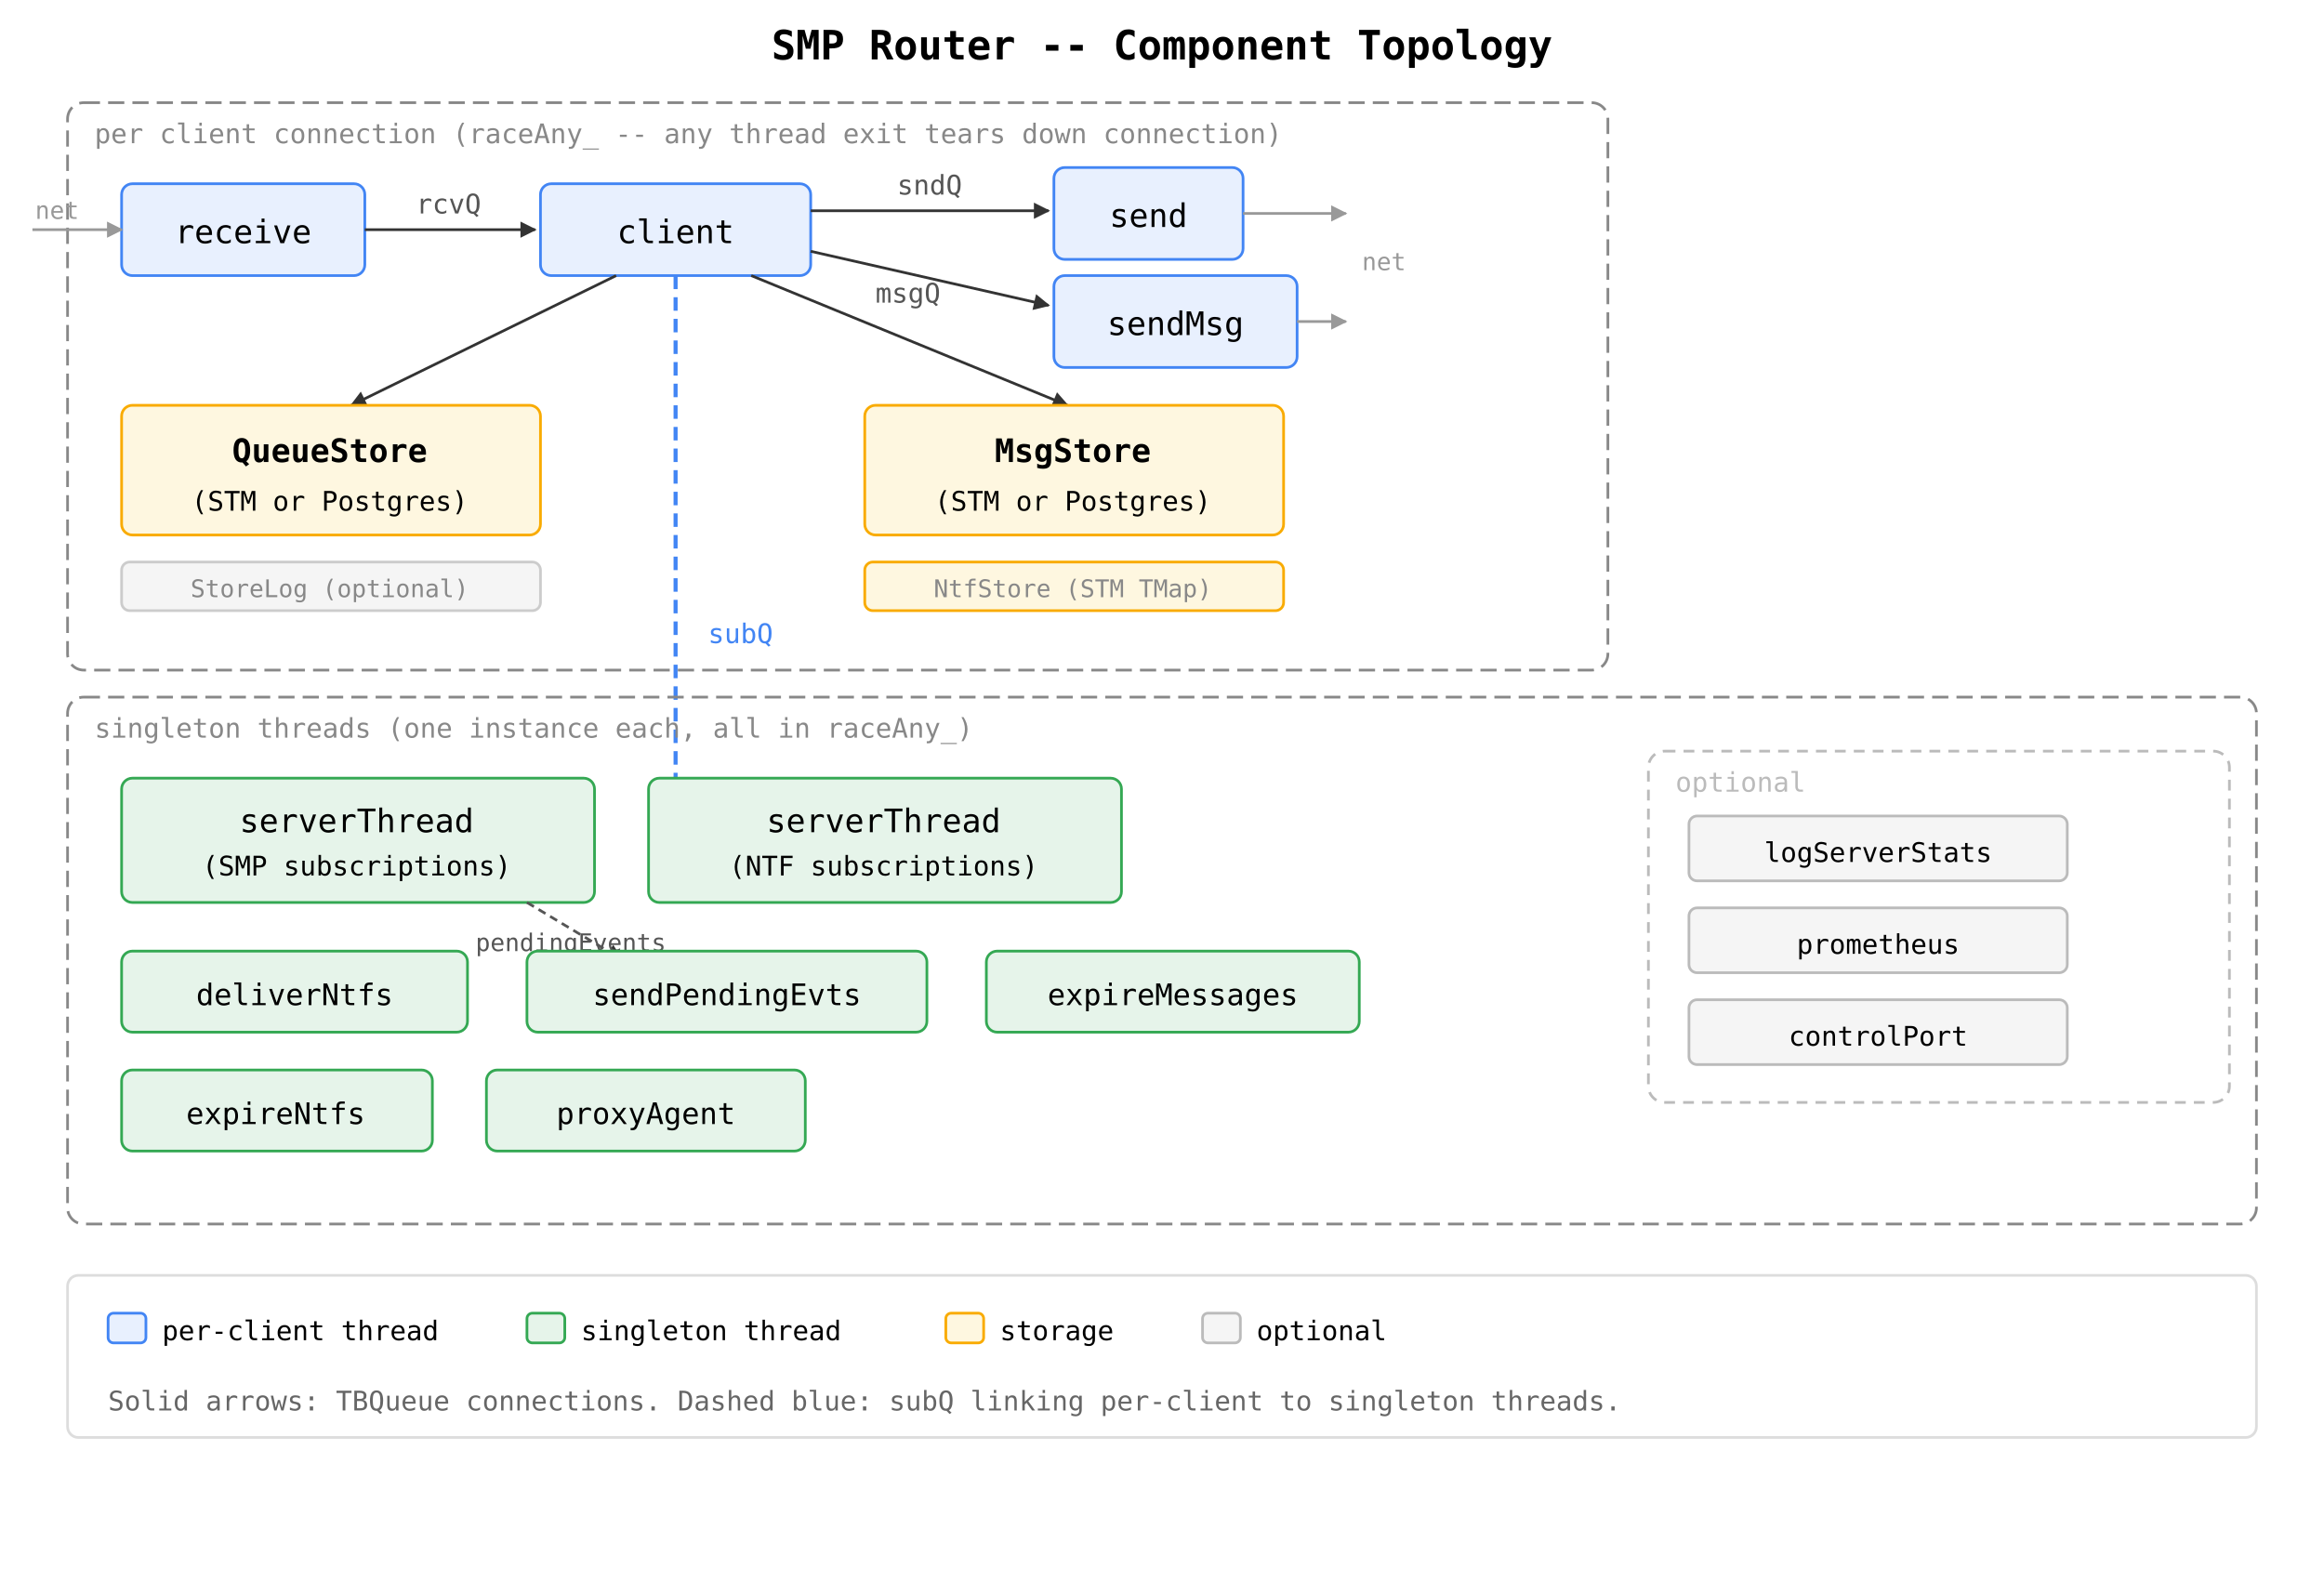
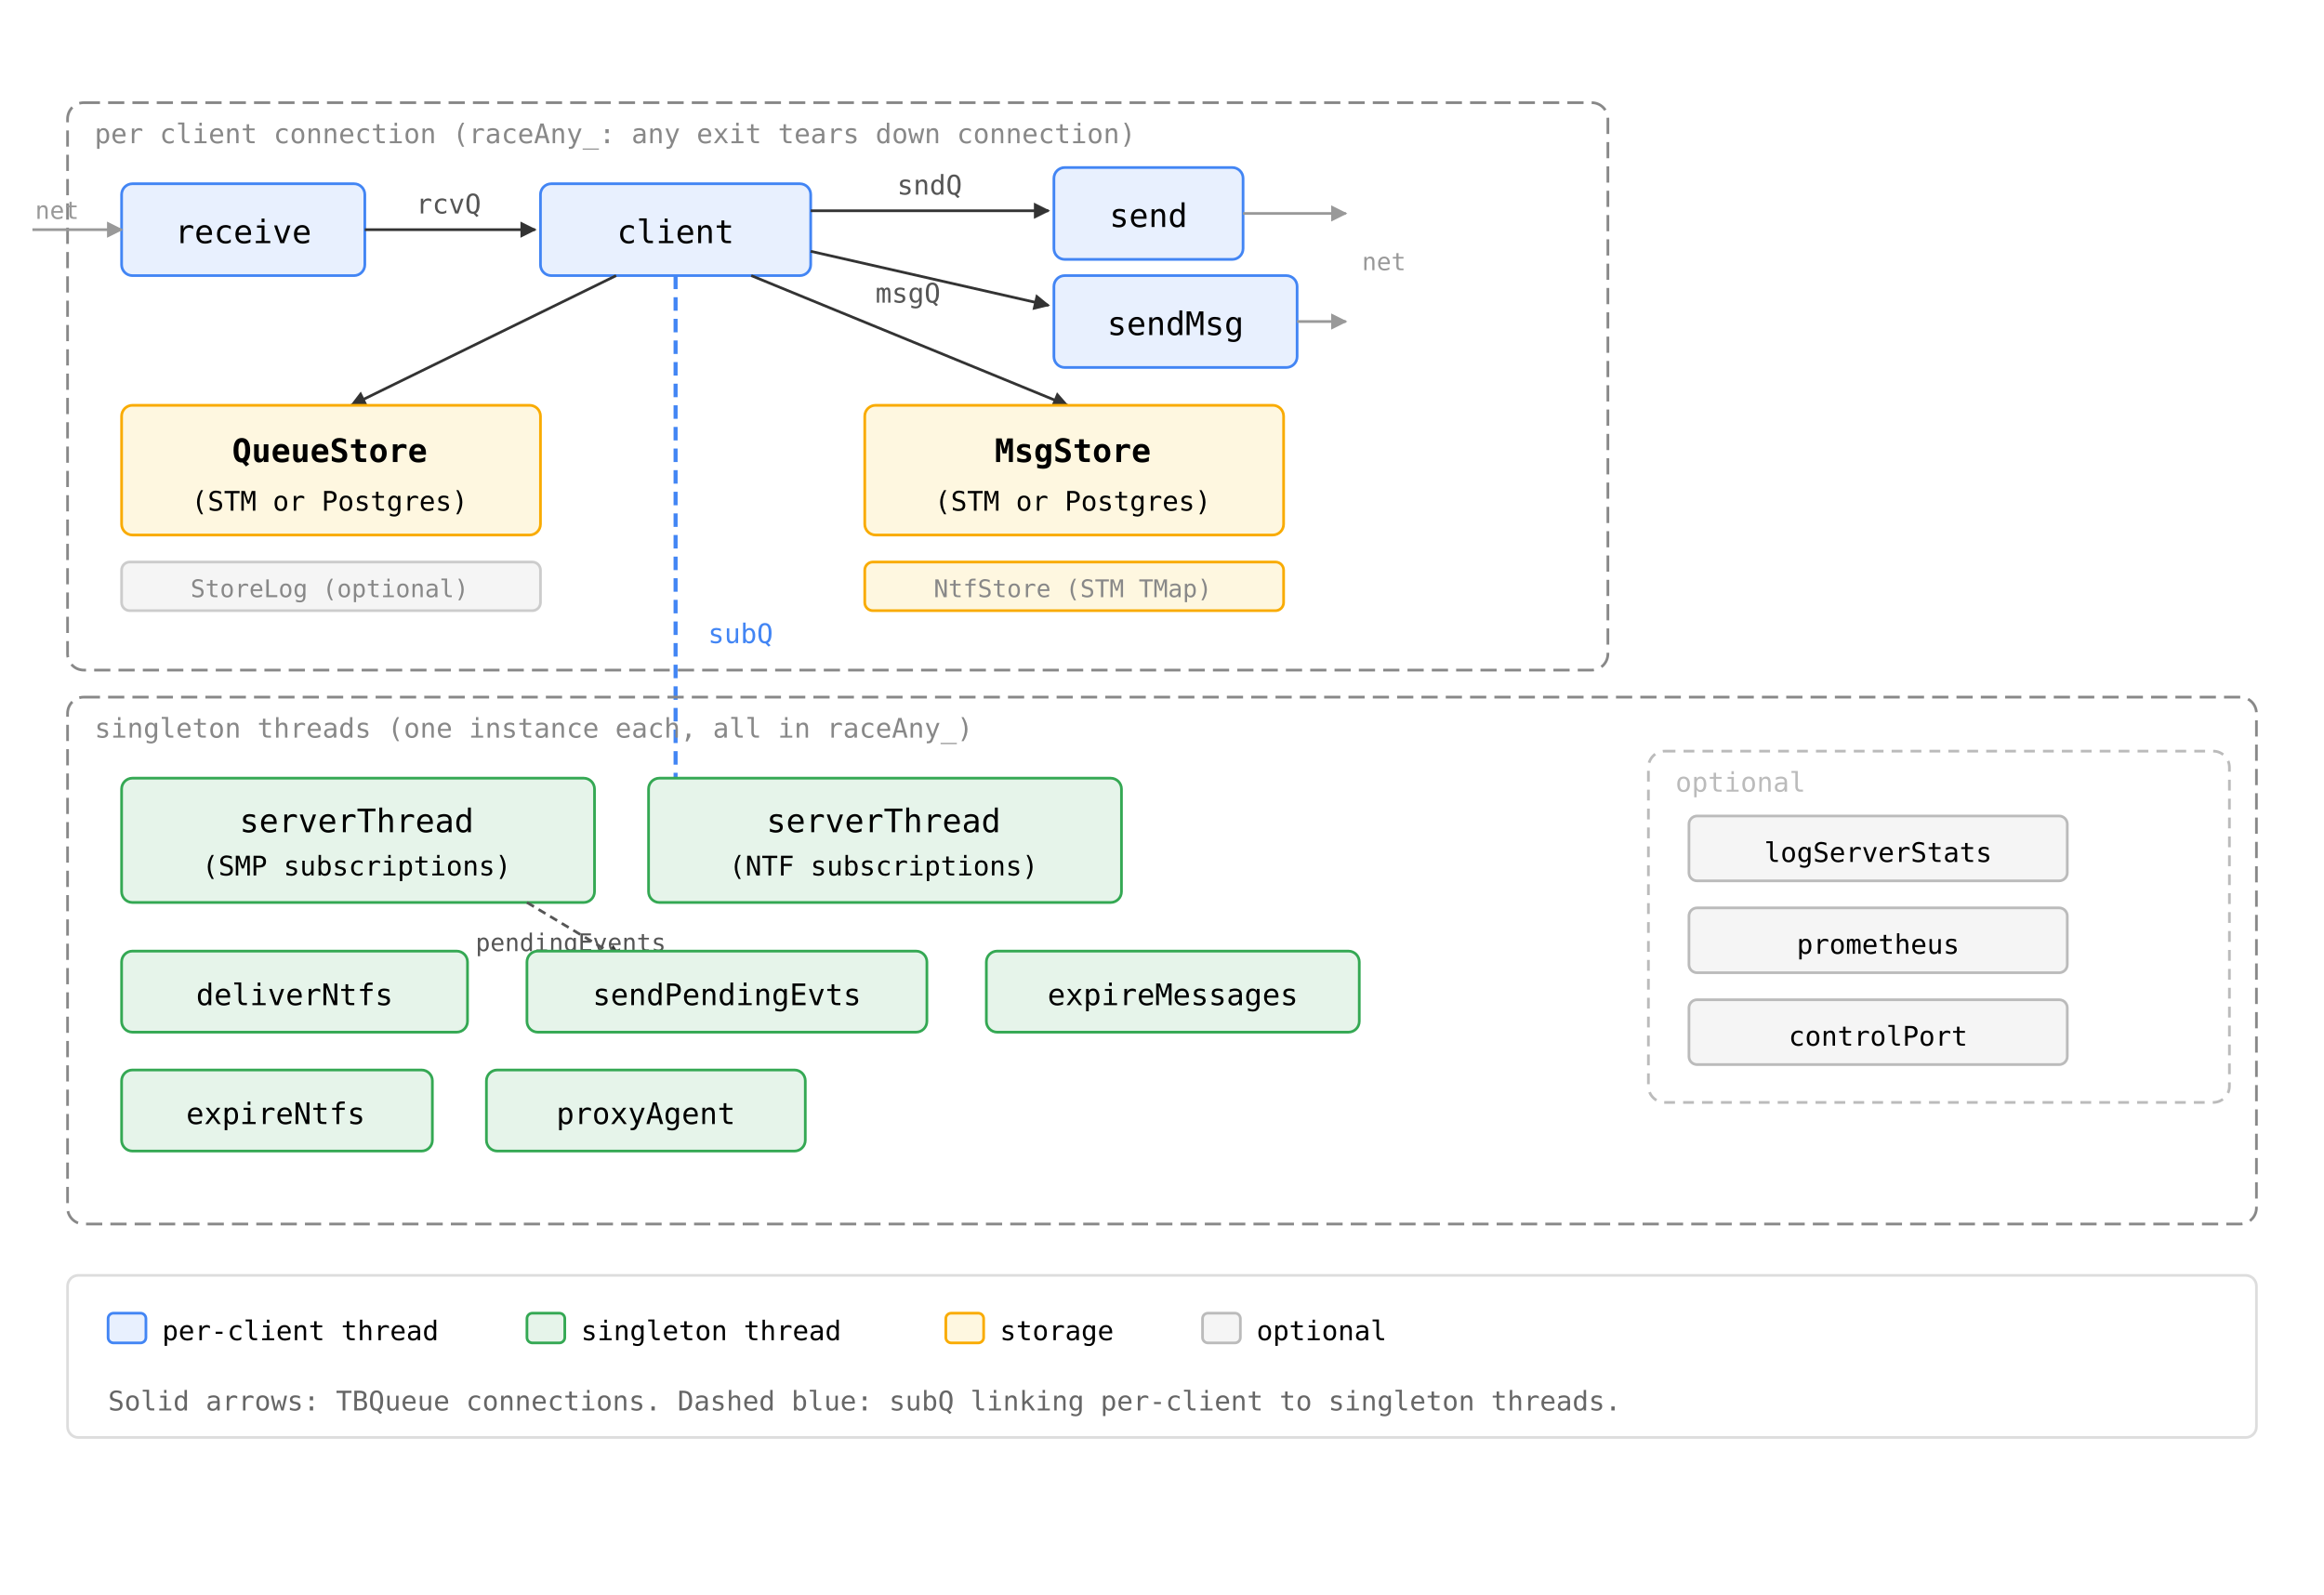
<svg xmlns="http://www.w3.org/2000/svg" viewBox="0 0 860 590" font-family="monospace" font-size="12">
  <defs>
    <marker id="arr" viewBox="0 0 10 10" refX="9" refY="5" markerWidth="6" markerHeight="6" orient="auto-start-reverse">
      <path d="M 0 0 L 10 5 L 0 10 z" fill="#333" />
    </marker>
    <marker id="arr-g" viewBox="0 0 10 10" refX="9" refY="5" markerWidth="6" markerHeight="6" orient="auto-start-reverse">
      <path d="M 0 0 L 10 5 L 0 10 z" fill="#999" />
    </marker>
  </defs>
-   <text x="430" y="22" text-anchor="middle" font-size="15" font-weight="bold">SMP Router -- Component Topology</text>
  <rect x="25" y="38" width="570" height="210" rx="6" fill="none" stroke="#888" stroke-dasharray="6,3" />
-   <text x="35" y="53" fill="#888" font-size="10">per client connection (raceAny_ -- any thread exit tears down connection)</text>
+   <text x="35" y="53" fill="#888" font-size="10">per client connection (raceAny_: any exit tears down connection)</text>
  <rect x="45" y="68" width="90" height="34" rx="4" fill="#e8f0fe" stroke="#4285f4" />
  <text x="90" y="90" text-anchor="middle">receive</text>
  <line x1="135" y1="85" x2="198" y2="85" stroke="#333" marker-end="url(#arr)" />
  <text x="166" y="79" text-anchor="middle" font-size="10" fill="#555">rcvQ</text>
  <rect x="200" y="68" width="100" height="34" rx="4" fill="#e8f0fe" stroke="#4285f4" />
  <text x="250" y="90" text-anchor="middle">client</text>
  <line x1="300" y1="78" x2="388" y2="78" stroke="#333" marker-end="url(#arr)" />
  <text x="344" y="72" text-anchor="middle" font-size="10" fill="#555">sndQ</text>
  <rect x="390" y="62" width="70" height="34" rx="4" fill="#e8f0fe" stroke="#4285f4" />
  <text x="425" y="84" text-anchor="middle">send</text>
  <line x1="300" y1="93" x2="388" y2="113" stroke="#333" marker-end="url(#arr)" />
  <text x="336" y="112" text-anchor="middle" font-size="10" fill="#555">msgQ</text>
  <rect x="390" y="102" width="90" height="34" rx="4" fill="#e8f0fe" stroke="#4285f4" />
  <text x="435" y="124" text-anchor="middle">sendMsg</text>
  <text x="13" y="81" font-size="9" fill="#999">net</text>
  <line x1="12" y1="85" x2="45" y2="85" stroke="#999" marker-end="url(#arr-g)" />
  <line x1="460" y1="79" x2="498" y2="79" stroke="#999" marker-end="url(#arr-g)" />
  <line x1="480" y1="119" x2="498" y2="119" stroke="#999" marker-end="url(#arr-g)" />
  <text x="504" y="100" font-size="9" fill="#999">net</text>
  <line x1="228" y1="102" x2="130" y2="150" stroke="#333" marker-end="url(#arr)" />
  <line x1="278" y1="102" x2="395" y2="150" stroke="#333" marker-end="url(#arr)" />
  <rect x="45" y="150" width="155" height="48" rx="4" fill="#fef7e0" stroke="#f9ab00" />
  <text x="122" y="171" text-anchor="middle" font-weight="bold">QueueStore</text>
  <text x="122" y="189" text-anchor="middle" font-size="10">(STM or Postgres)</text>
  <rect x="320" y="150" width="155" height="48" rx="4" fill="#fef7e0" stroke="#f9ab00" />
  <text x="397" y="171" text-anchor="middle" font-weight="bold">MsgStore</text>
  <text x="397" y="189" text-anchor="middle" font-size="10">(STM or Postgres)</text>
  <rect x="45" y="208" width="155" height="18" rx="3" fill="#f5f5f5" stroke="#ccc" />
  <text x="122" y="221" text-anchor="middle" font-size="9" fill="#888">StoreLog (optional)</text>
  <rect x="320" y="208" width="155" height="18" rx="3" fill="#fef7e0" stroke="#f9ab00" />
  <text x="397" y="221" text-anchor="middle" font-size="9" fill="#888">NtfStore (STM TMap)</text>
  <line x1="250" y1="102" x2="250" y2="296" stroke="#4285f4" stroke-width="1.5" stroke-dasharray="5,3" marker-end="url(#arr)" />
  <text x="262" y="238" font-size="10" fill="#4285f4">subQ</text>
  <rect x="25" y="258" width="810" height="195" rx="6" fill="none" stroke="#888" stroke-dasharray="6,3" />
  <text x="35" y="273" fill="#888" font-size="10">singleton threads (one instance each, all in raceAny_)</text>
  <rect x="45" y="288" width="175" height="46" rx="4" fill="#e6f4ea" stroke="#34a853" />
  <text x="132" y="308" text-anchor="middle">serverThread</text>
  <text x="132" y="324" text-anchor="middle" font-size="10">(SMP subscriptions)</text>
  <rect x="240" y="288" width="175" height="46" rx="4" fill="#e6f4ea" stroke="#34a853" />
  <text x="327" y="308" text-anchor="middle">serverThread</text>
  <text x="327" y="324" text-anchor="middle" font-size="10">(NTF subscriptions)</text>
  <line x1="195" y1="334" x2="230" y2="355" stroke="#555" stroke-dasharray="3,2" marker-end="url(#arr)" />
  <text x="176" y="352" font-size="9" fill="#555">pendingEvents</text>
  <rect x="45" y="352" width="128" height="30" rx="4" fill="#e6f4ea" stroke="#34a853" />
  <text x="109" y="372" text-anchor="middle" font-size="11">deliverNtfs</text>
  <rect x="195" y="352" width="148" height="30" rx="4" fill="#e6f4ea" stroke="#34a853" />
  <text x="269" y="372" text-anchor="middle" font-size="11">sendPendingEvts</text>
  <rect x="365" y="352" width="138" height="30" rx="4" fill="#e6f4ea" stroke="#34a853" />
  <text x="434" y="372" text-anchor="middle" font-size="11">expireMessages</text>
  <rect x="45" y="396" width="115" height="30" rx="4" fill="#e6f4ea" stroke="#34a853" />
  <text x="102" y="416" text-anchor="middle" font-size="11">expireNtfs</text>
  <rect x="180" y="396" width="118" height="30" rx="4" fill="#e6f4ea" stroke="#34a853" />
  <text x="239" y="416" text-anchor="middle" font-size="11">proxyAgent</text>
  <rect x="610" y="278" width="215" height="130" rx="6" fill="none" stroke="#bbb" stroke-dasharray="4,3" />
  <text x="620" y="293" fill="#bbb" font-size="10">optional</text>
  <rect x="625" y="302" width="140" height="24" rx="3" fill="#f5f5f5" stroke="#bbb" />
  <text x="695" y="319" text-anchor="middle" font-size="10">logServerStats</text>
  <rect x="625" y="336" width="140" height="24" rx="3" fill="#f5f5f5" stroke="#bbb" />
  <text x="695" y="353" text-anchor="middle" font-size="10">prometheus</text>
  <rect x="625" y="370" width="140" height="24" rx="3" fill="#f5f5f5" stroke="#bbb" />
  <text x="695" y="387" text-anchor="middle" font-size="10">controlPort</text>
  <rect x="25" y="472" width="810" height="60" rx="4" fill="none" stroke="#ddd" />
  <rect x="40" y="486" width="14" height="11" rx="2" fill="#e8f0fe" stroke="#4285f4" />
  <text x="60" y="496" font-size="10">per-client thread</text>
  <rect x="195" y="486" width="14" height="11" rx="2" fill="#e6f4ea" stroke="#34a853" />
  <text x="215" y="496" font-size="10">singleton thread</text>
  <rect x="350" y="486" width="14" height="11" rx="2" fill="#fef7e0" stroke="#f9ab00" />
  <text x="370" y="496" font-size="10">storage</text>
  <rect x="445" y="486" width="14" height="11" rx="2" fill="#f5f5f5" stroke="#bbb" />
  <text x="465" y="496" font-size="10">optional</text>
  <text x="40" y="522" font-size="10" fill="#666">
    Solid arrows: TBQueue connections.  Dashed blue: subQ linking per-client to singleton threads.
  </text>
</svg>
